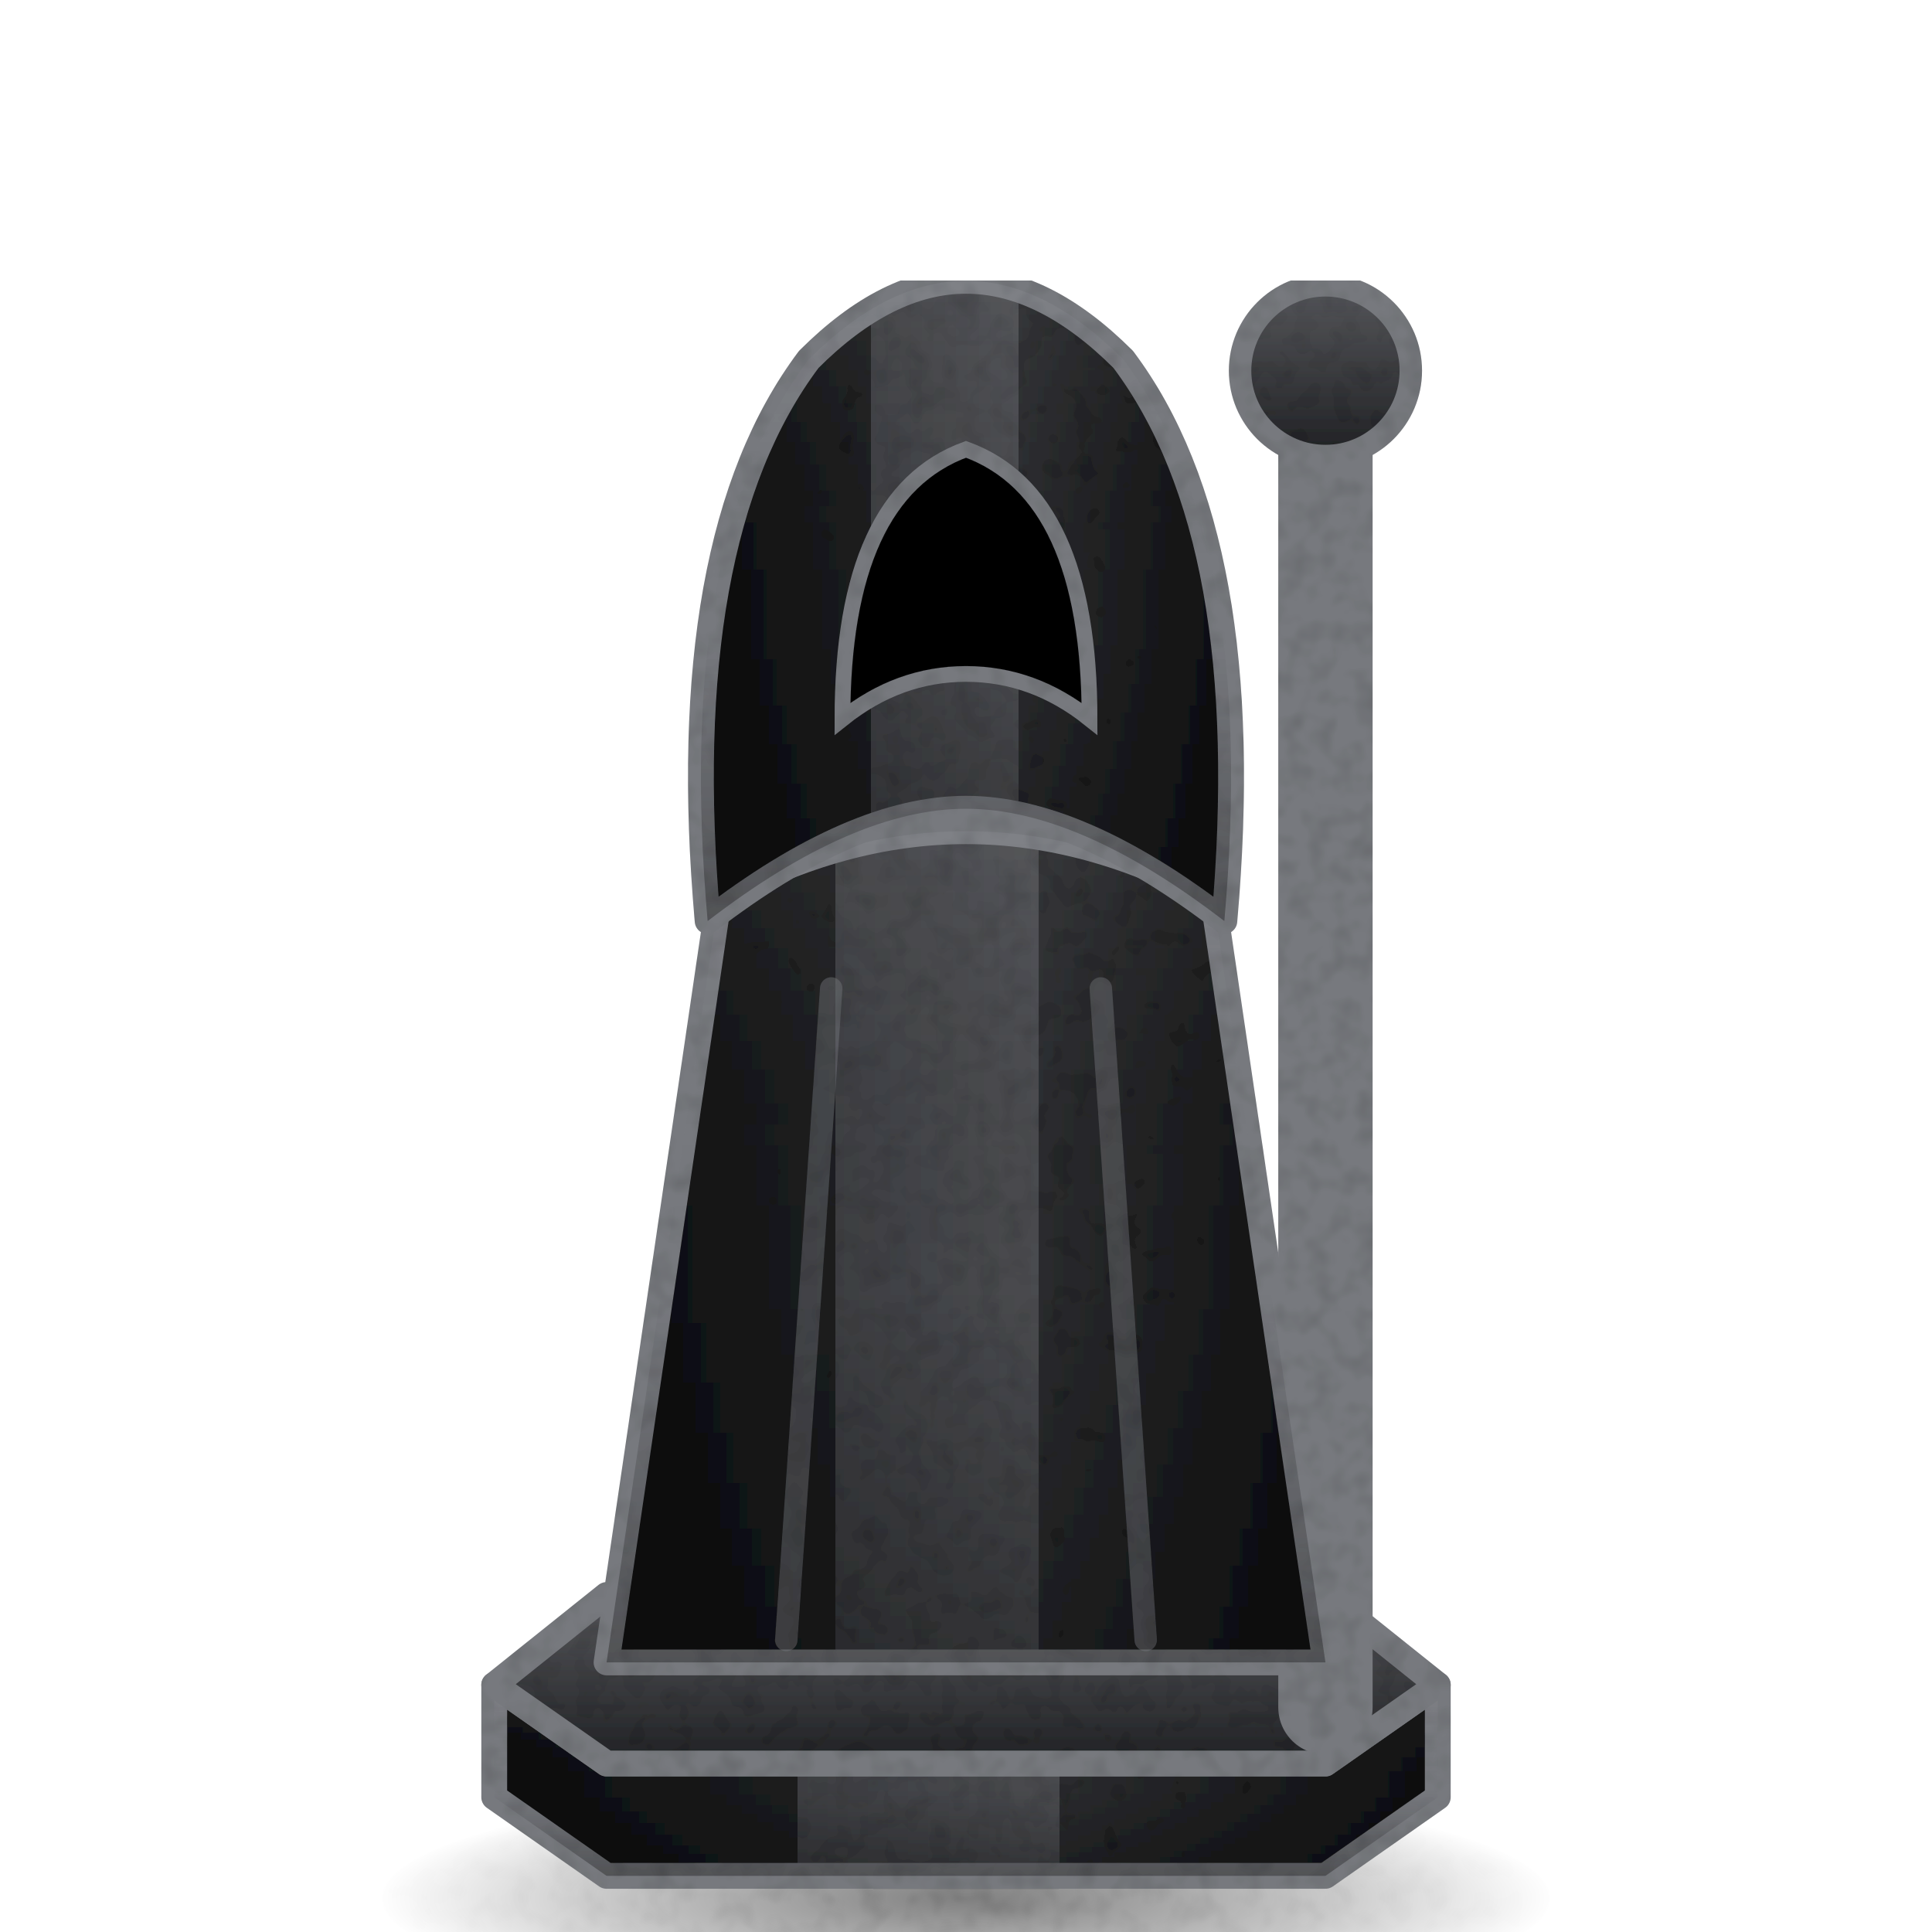
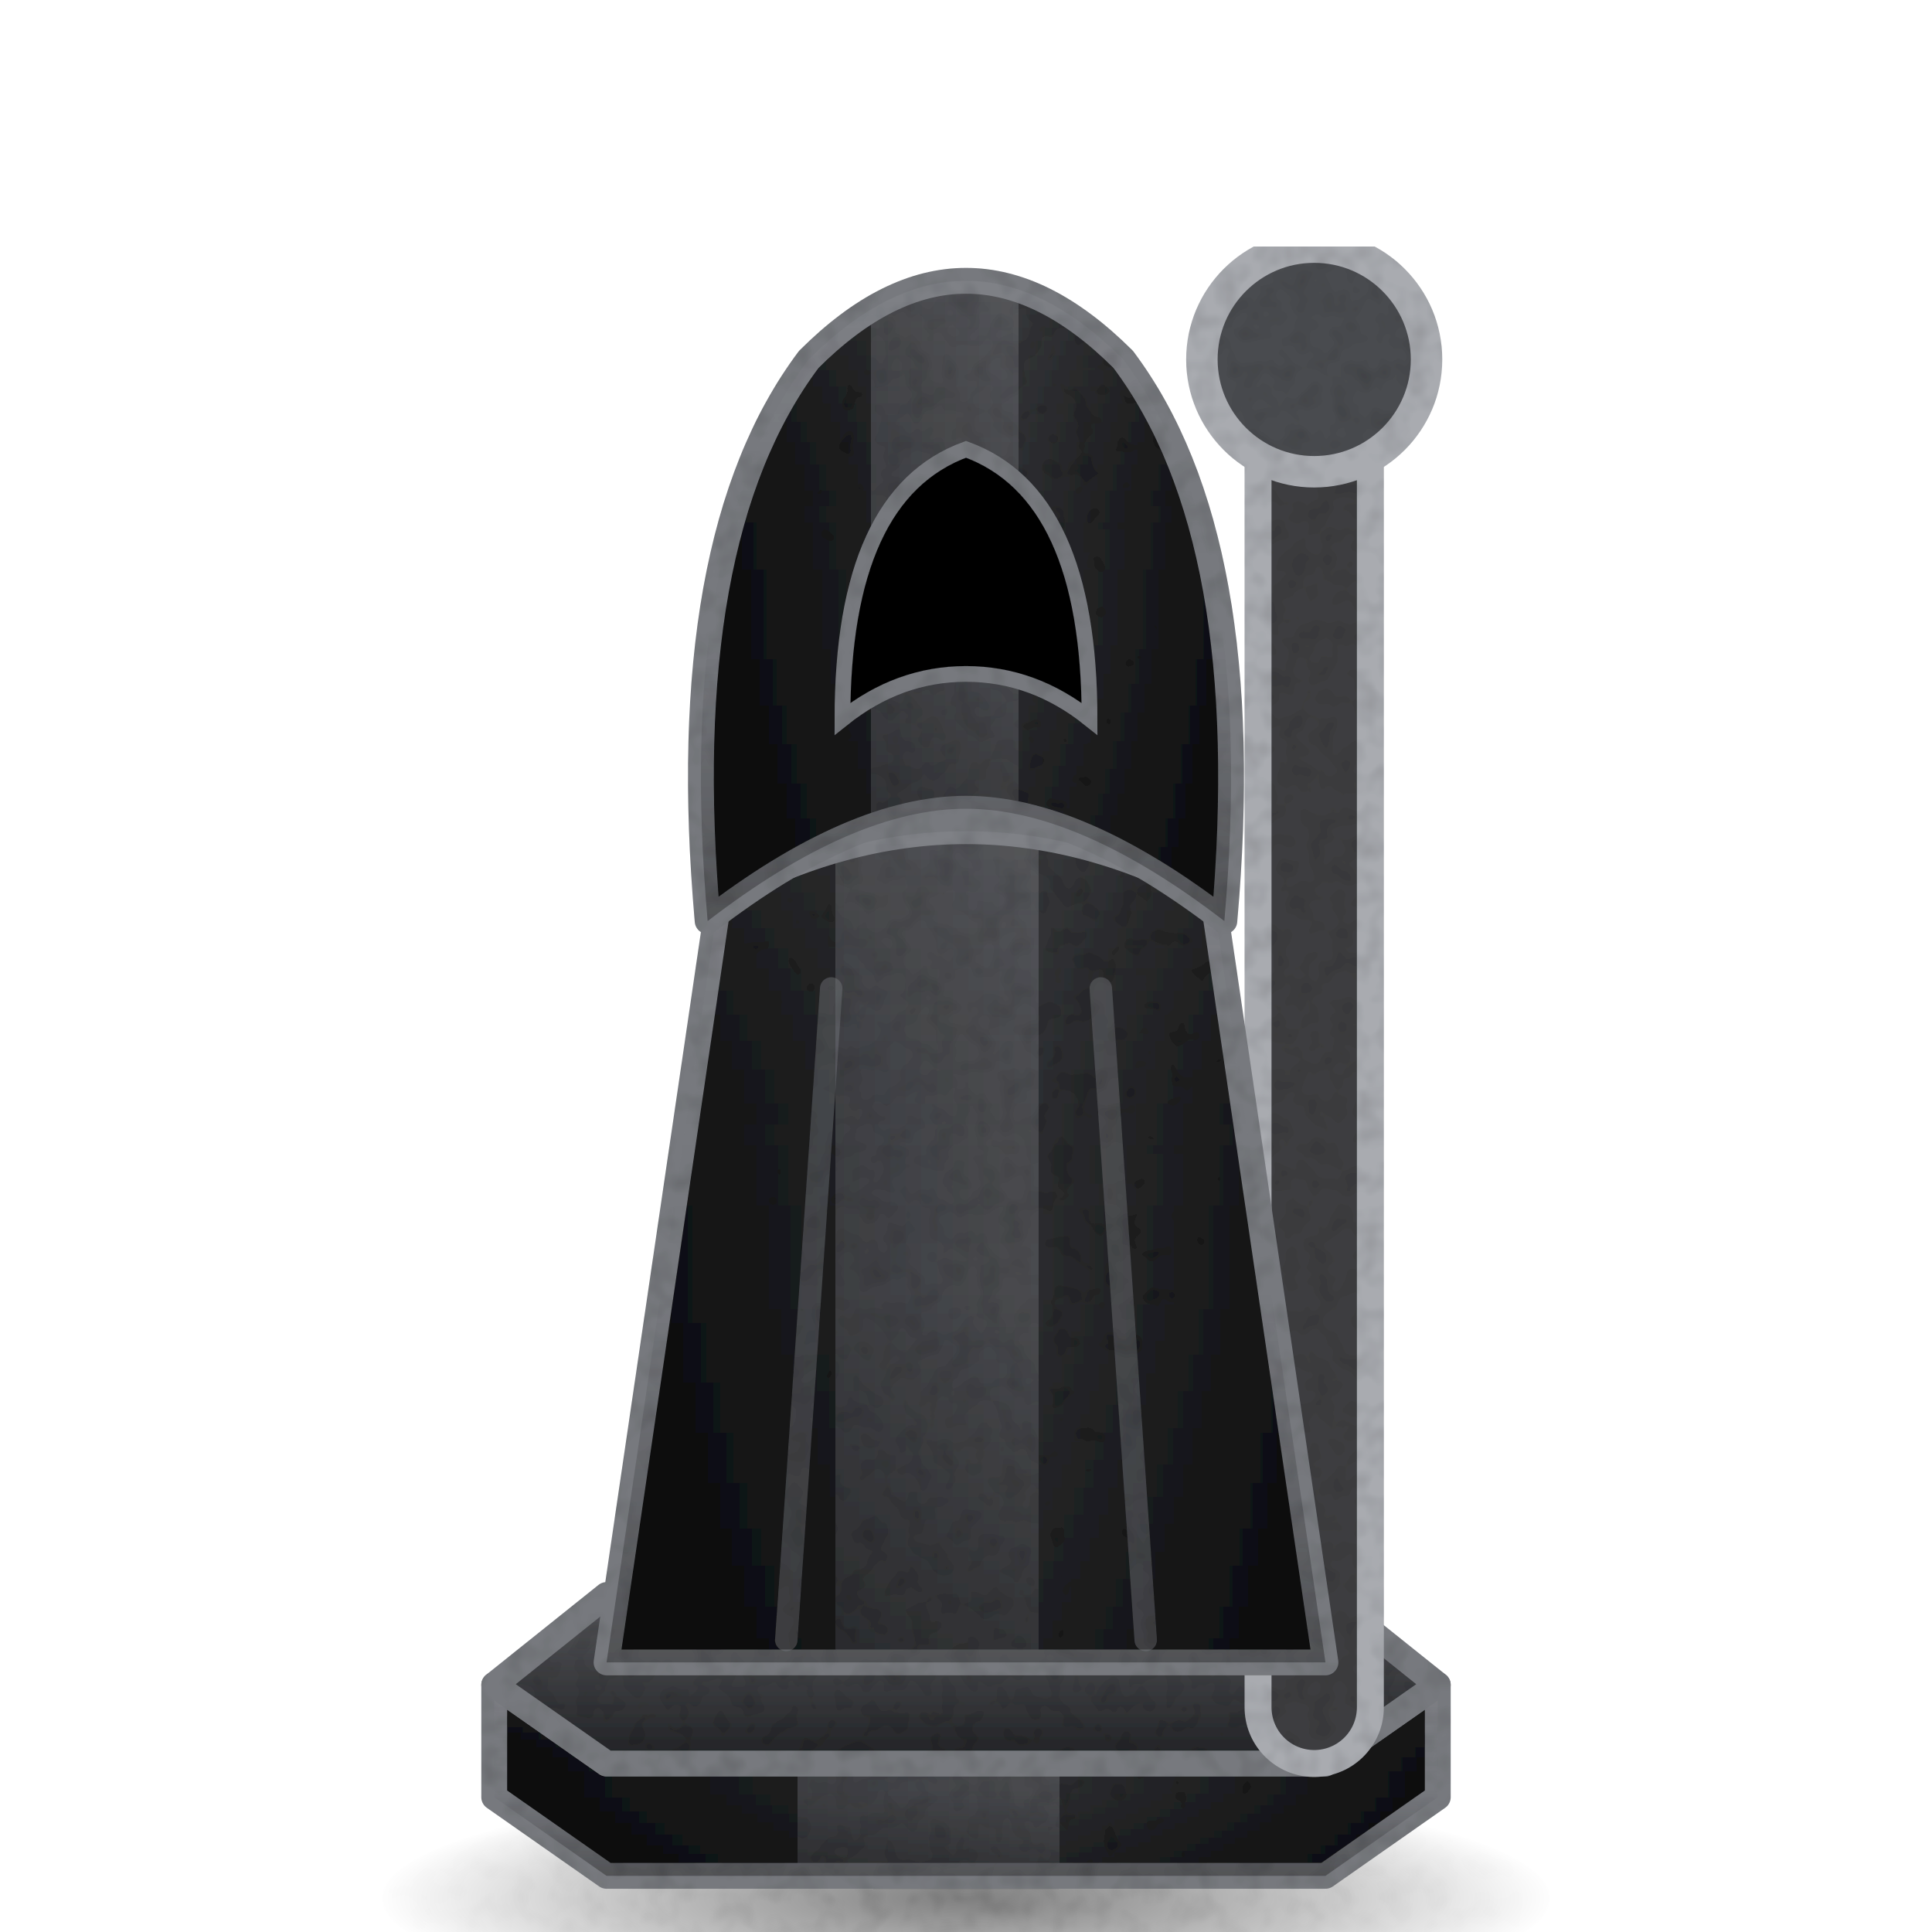
<svg xmlns="http://www.w3.org/2000/svg" viewBox="7 6 86 86" width="200" height="200">
  <defs>
    <linearGradient id="wbBb" x1="0" x2="1" y1="0" y2="0">
      <stop offset="0" stop-color="#0b0b0c" />
      <stop offset="0.32" stop-color="#1c1d1f" />
      <stop offset="0.32" stop-color="#3d3e42" />
      <stop offset="0.6" stop-color="#4a4b4f" />
      <stop offset="0.6" stop-color="#2a2b2e" />
      <stop offset="1" stop-color="#0e0e0f" />
    </linearGradient>
    <linearGradient id="wbBt" x1="0" x2="0" y1="0" y2="1">
      <stop offset="0" stop-color="#55565a" />
      <stop offset="1" stop-color="#202124" />
    </linearGradient>
    <linearGradient id="wbBs" x1="0" x2="0" y1="0" y2="1">
      <stop offset="0" stop-color="#fff" stop-opacity="0.06" />
      <stop offset="0.55" stop-color="#000" stop-opacity="0" />
      <stop offset="1" stop-color="#000" stop-opacity="0.32" />
    </linearGradient>
    <radialGradient id="wbBfs" cx="0.5" cy="0.5" r="0.5">
      <stop offset="0" stop-color="#000" stop-opacity="0.5" />
      <stop offset="0.6" stop-color="#000" stop-opacity="0.22" />
      <stop offset="1" stop-color="#000" stop-opacity="0" />
    </radialGradient>
    <filter id="wbBsp" x="0" y="0" width="100%" height="100%">
      <feTurbulence type="fractalNoise" baseFrequency="0.95" numOctaves="2" seed="7" result="n" />
      <feColorMatrix in="n" type="matrix" values="0 0 0 0 0  0 0 0 0 0  0 0 0 0 0  0 0 0 -1.6 0.95" result="a" />
      <feComposite in="a" in2="SourceAlpha" operator="in" result="s" />
      <feComponentTransfer in="s" result="s2">
        <feFuncA type="linear" slope="0.28" />
      </feComponentTransfer>
      <feMerge>
        <feMergeNode in="SourceGraphic" />
        <feMergeNode in="s2" />
      </feMerge>
    </filter>
  </defs>
  <g filter="url(#wbBsp)">
    <ellipse cx="50" cy="90.5" rx="26" ry="5.2" fill="url(#wbBfs)" />
    <path d="M29,81 L29,86 L34,89.5 L66,89.5 L71,86 L71,81 L66,84.5 L34,84.5 Z" fill="url(#wbBb)" stroke="#77797e" stroke-width="1.15" stroke-linejoin="round" />
    <path d="M29,81 L29,86 L34,89.5 L66,89.5 L71,86 L71,81 L66,84.5 L34,84.5 Z" fill="url(#wbBs)" />
    <path d="M29,81 L34,77 L66,77 L71,81 L66,84.5 L34,84.5 Z" fill="url(#wbBt)" stroke="#77797e" stroke-width="1.15" stroke-linejoin="round" />
-     <path d="M66,82 L66,25" stroke="#77797e" stroke-width="4.2" stroke-linecap="round" />
-     <path d="M66,82 L66,25" stroke="url(#wbBb)" stroke-width="2.4" stroke-linecap="round" />
+     <path d="M65.5,82 L65.5,26" stroke="#a9abb0" stroke-width="6.2" stroke-linecap="round" />
+     <path d="M65.5,82 L65.5,26" stroke="#3c3d41" stroke-width="3.8" stroke-linecap="round" />
    <path d="M34,80 L39,46 Q50,40 61,46 L66,80 Z" fill="url(#wbBb)" stroke="#77797e" stroke-width="1.15" stroke-linejoin="round" />
    <path d="M34,80 L39,46 Q50,40 61,46 L66,80 Z" fill="url(#wbBs)" />
    <path d="M44,50 L42,79 M56,50 L58,79" fill="none" stroke="#7d7f84" stroke-width="1" stroke-linecap="round" stroke-linejoin="round" opacity="0.4" />
    <path d="M38.5,47 Q37,30 43,22 Q50,15 57,22 Q63,30 61.5,47 Q55,42 50,42 Q45,42 38.5,47 Z" fill="url(#wbBb)" stroke="#77797e" stroke-width="1.15" stroke-linejoin="round" />
    <path d="M38.5,47 Q37,30 43,22 Q50,15 57,22 Q63,30 61.5,47 Q55,42 50,42 Q45,42 38.5,47 Z" fill="url(#wbBs)" />
    <path d="M44.5,38 Q44.5,28 50,26 Q55.5,28 55.5,38 Q53,36 50,36 Q47,36 44.5,38 Z" fill="#050506" stroke="#77797e" stroke-width="0.7" />
-     <circle cx="66" cy="22.5" r="3.8" fill="url(#wbBt)" stroke="#77797e" stroke-width="1" />
+     <circle cx="65.5" cy="22" r="5" fill="#4a4b50" stroke="#a9abb0" stroke-width="1.4" />
  </g>
</svg>
